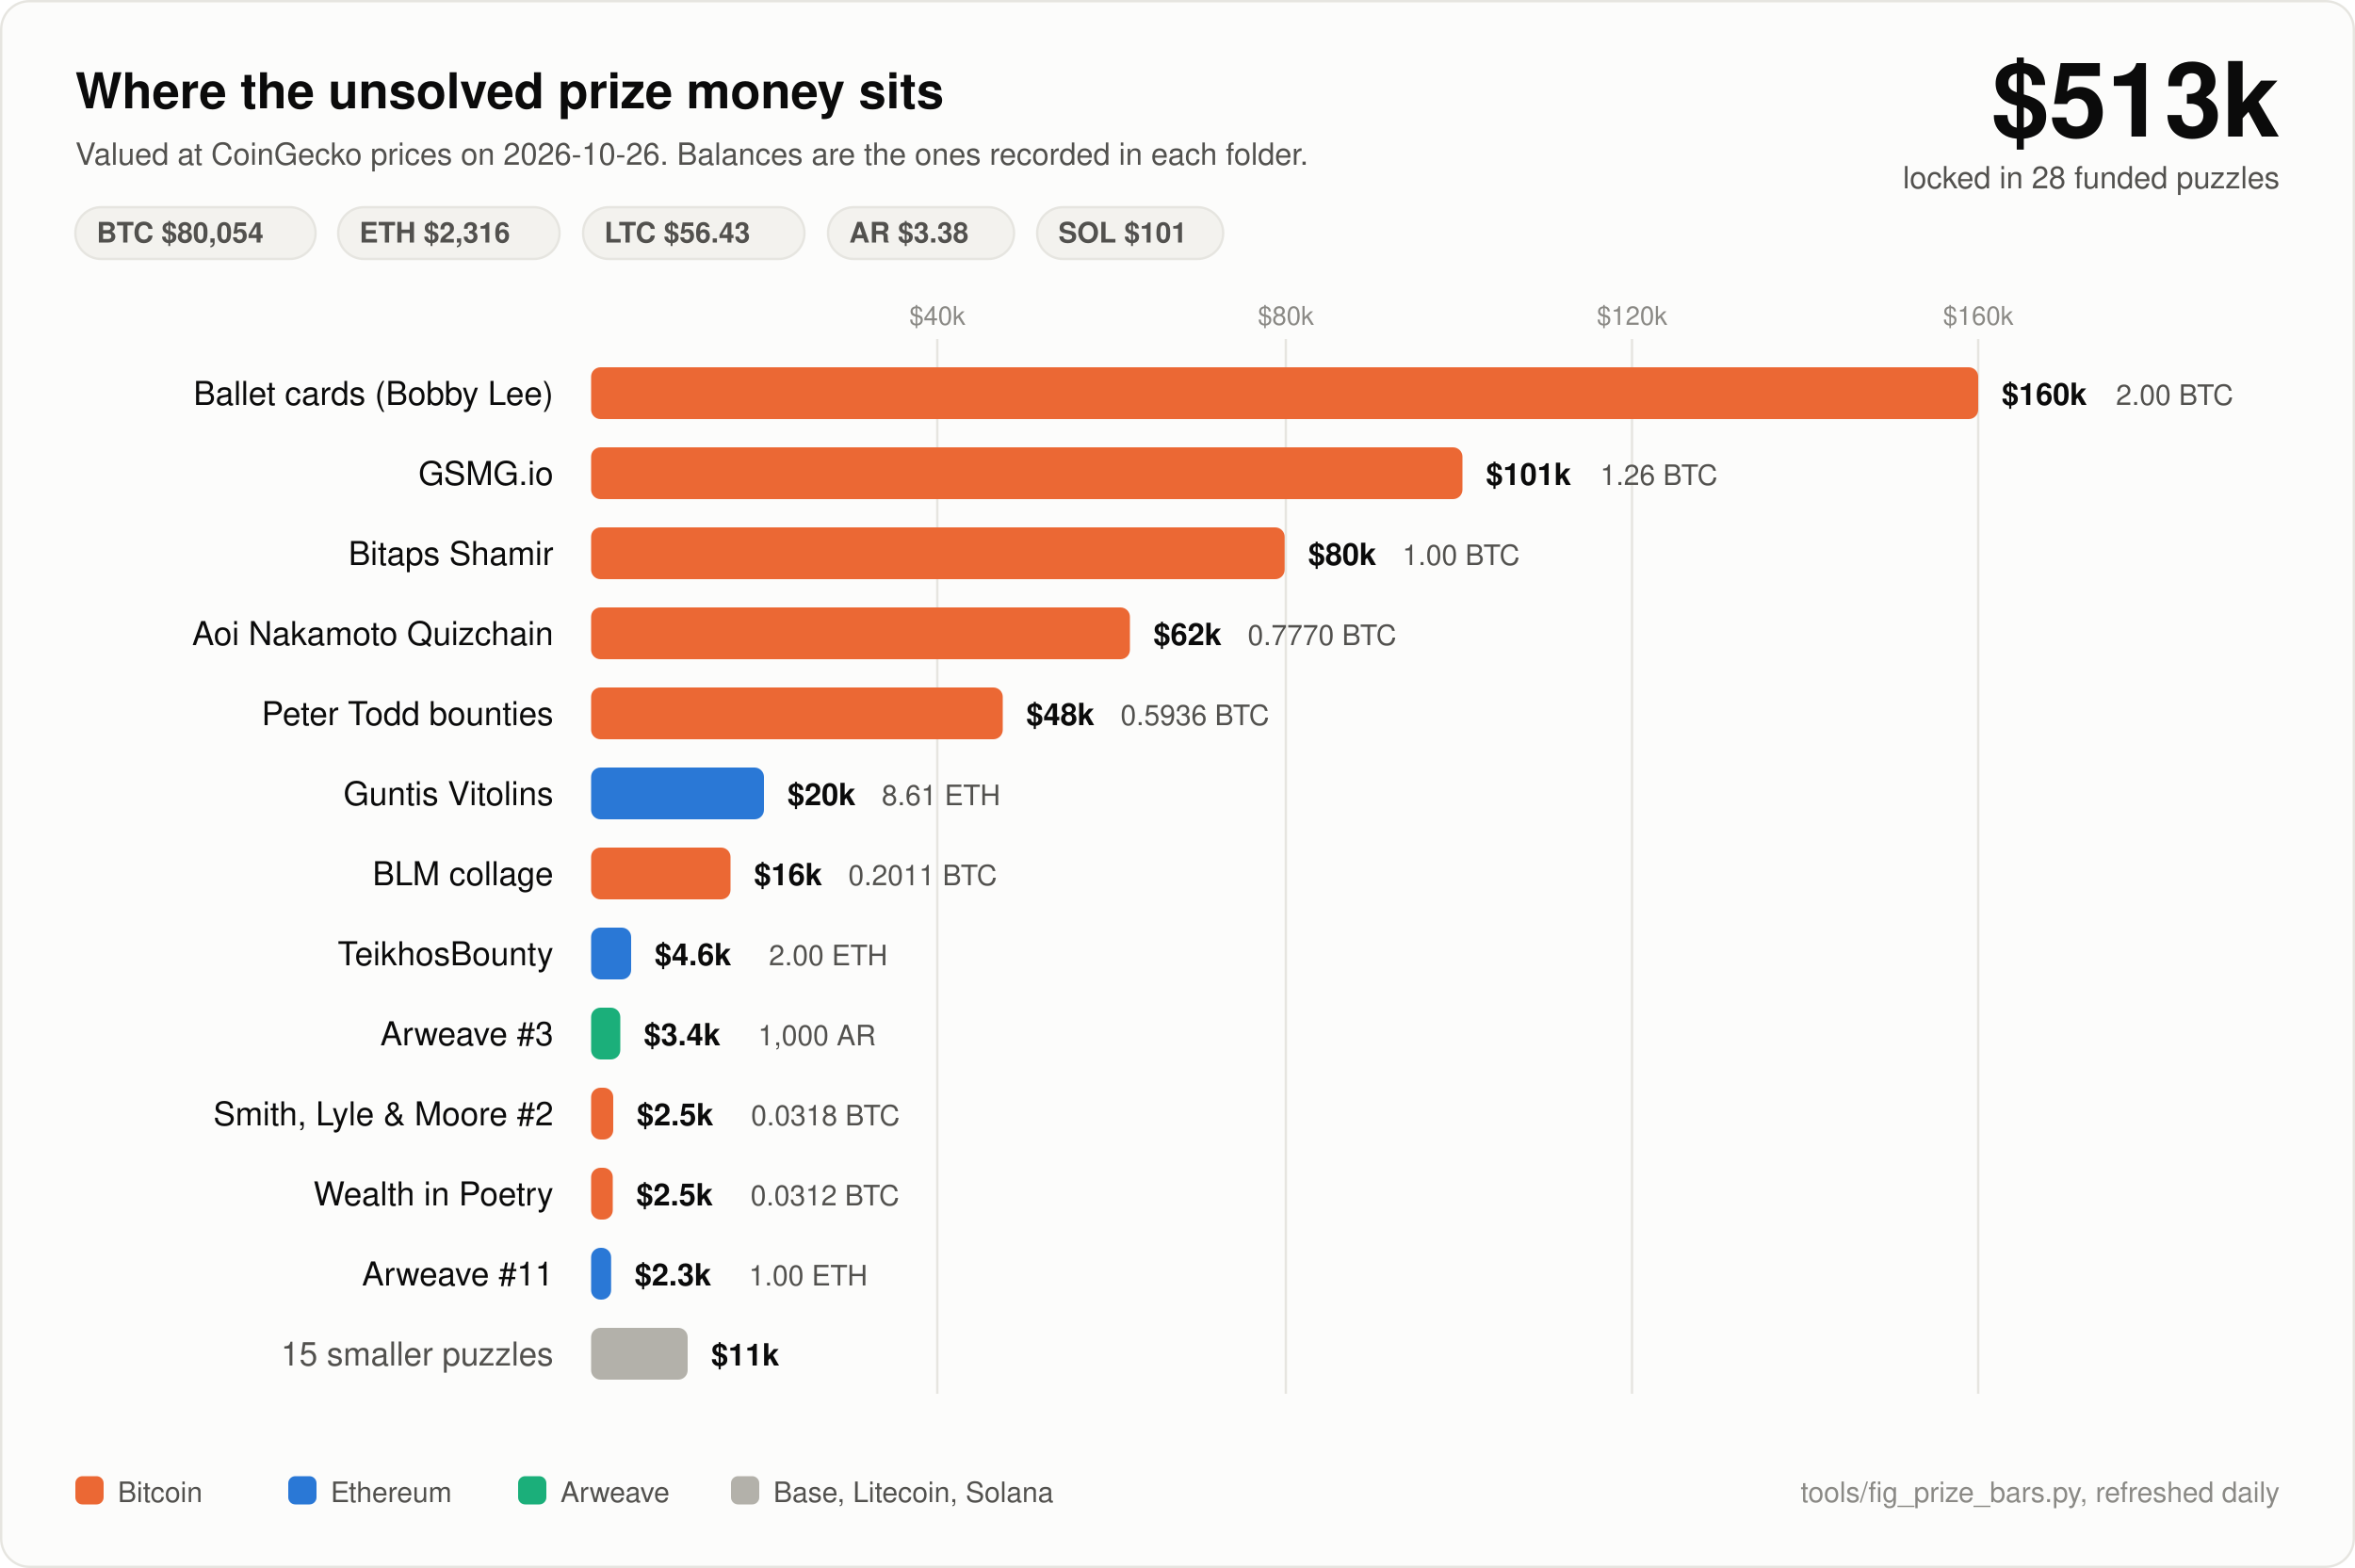
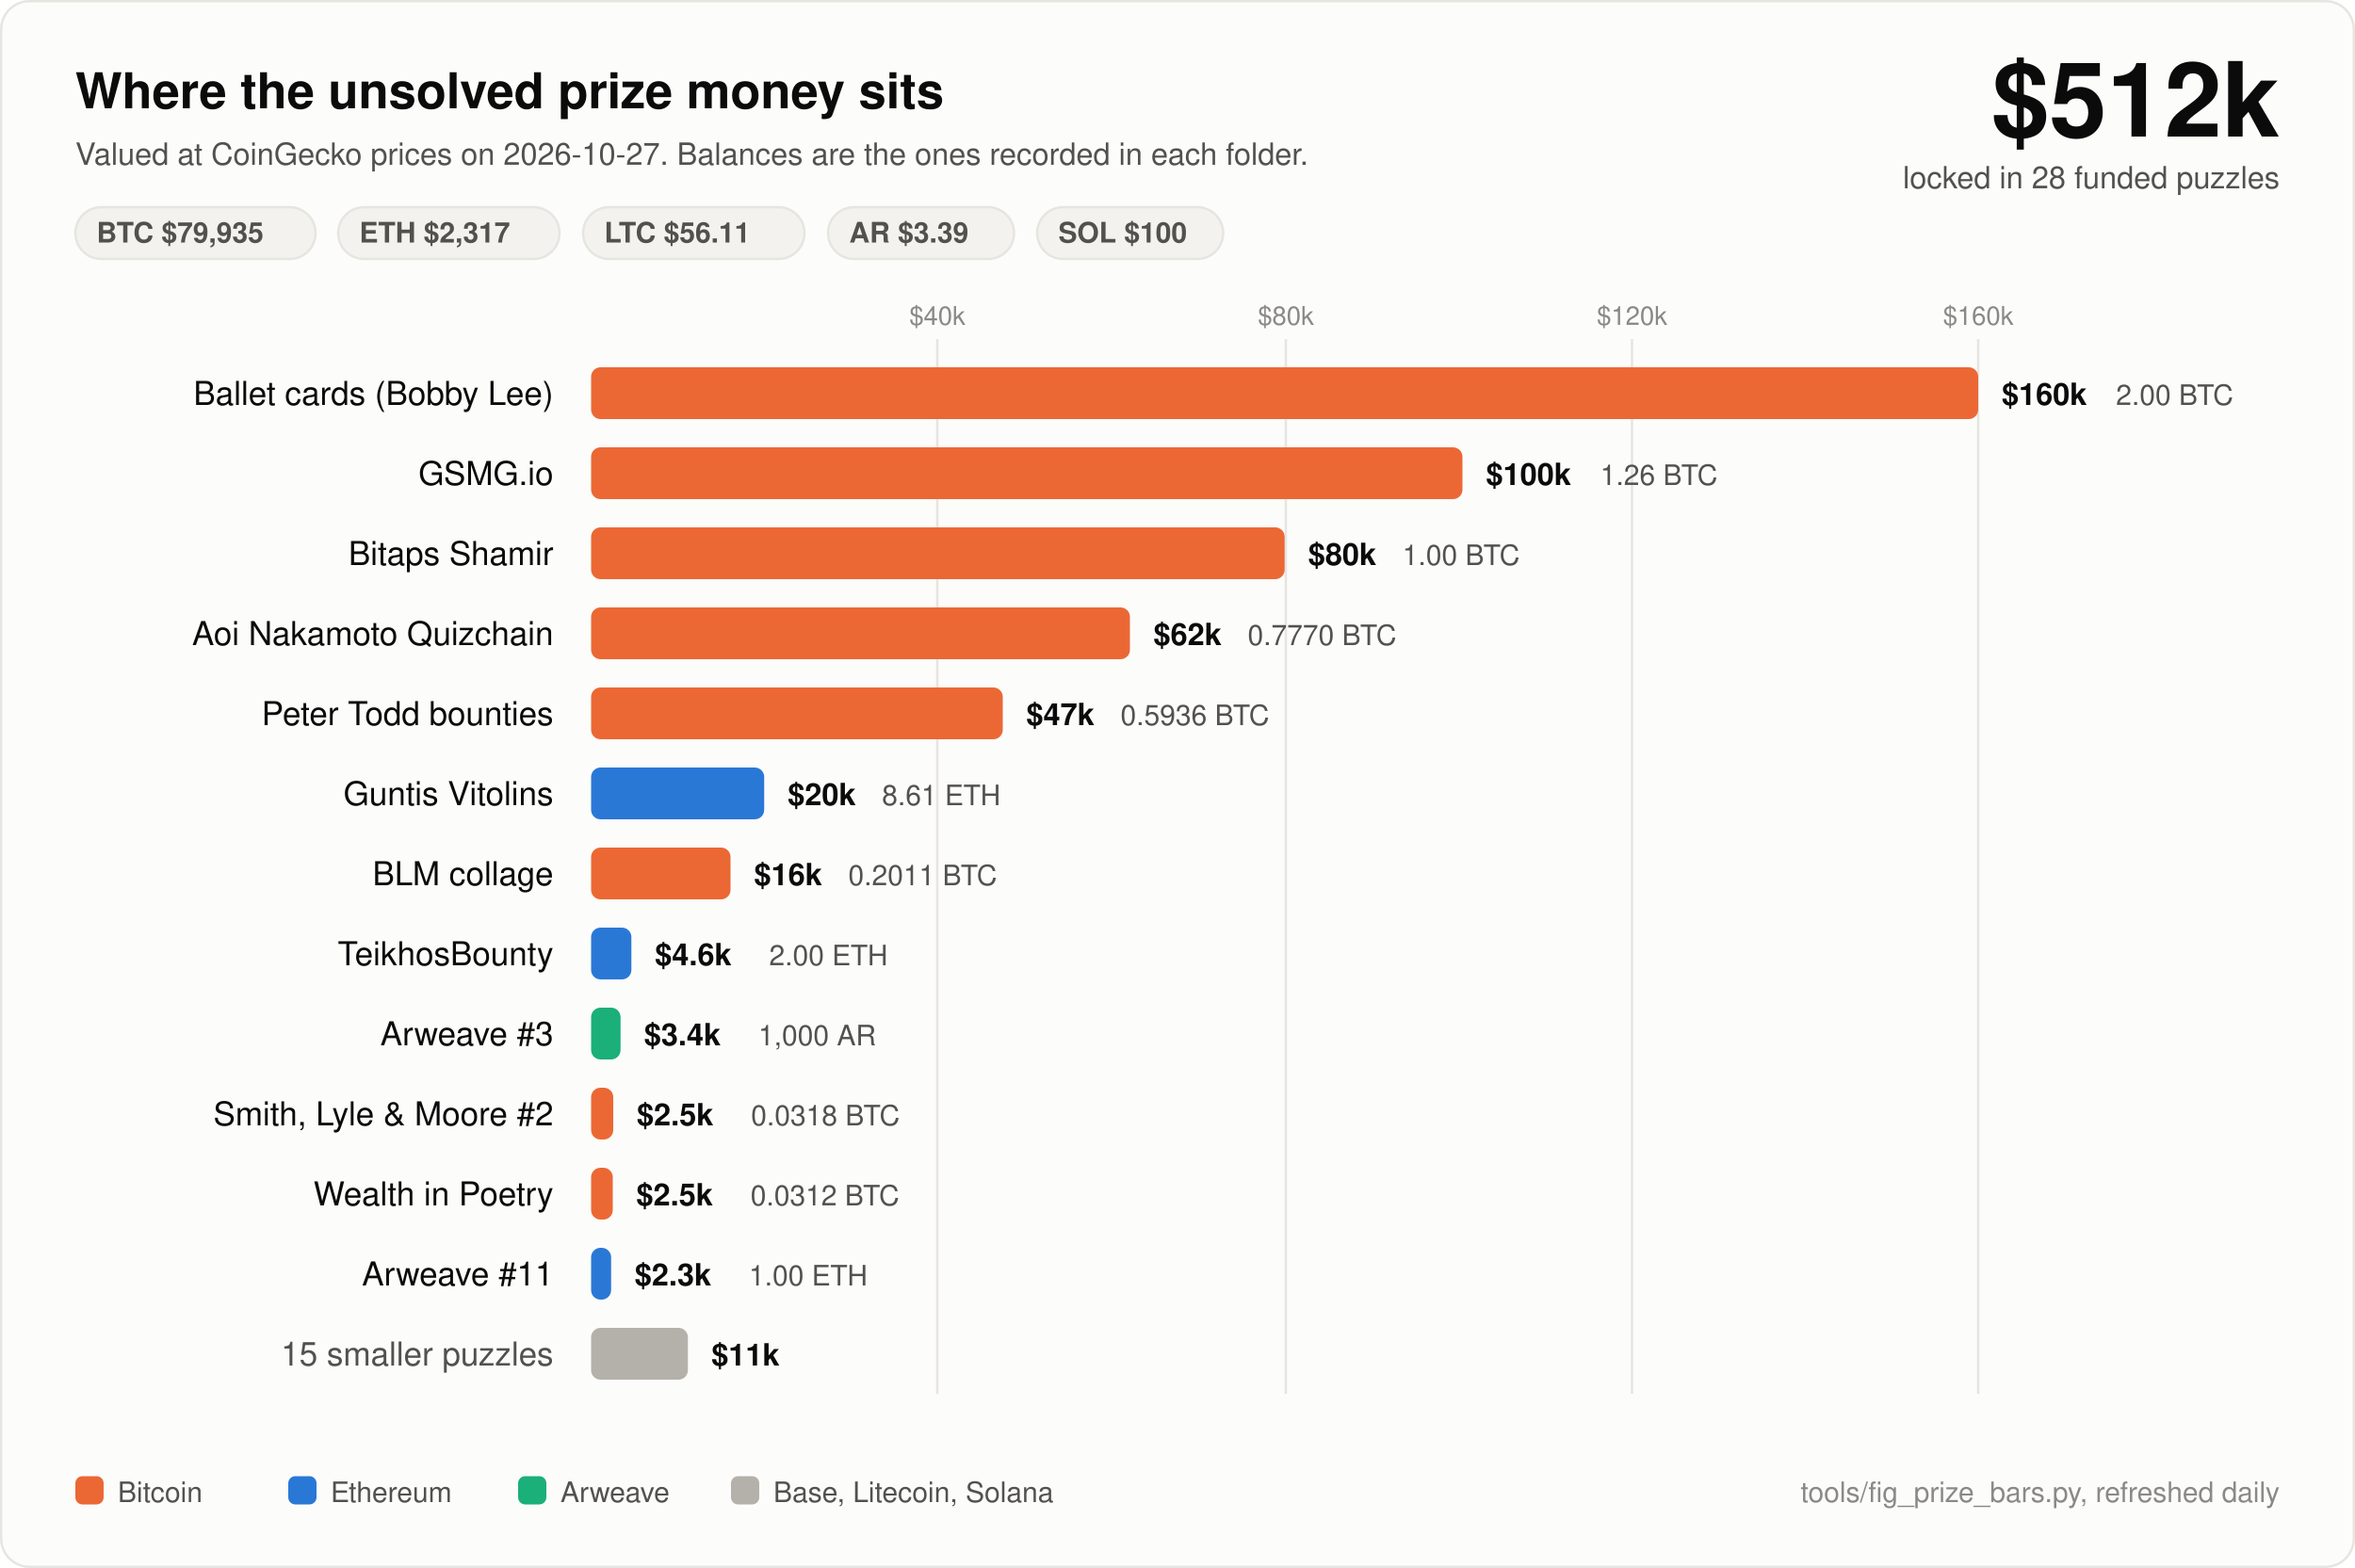
<svg xmlns="http://www.w3.org/2000/svg" width="1000" height="666" viewBox="0 0 1000 666" font-family="ui-sans-serif, -apple-system, Segoe UI, Helvetica, Arial, sans-serif">
  <rect x="0.5" y="0.5" width="999" height="665" rx="12" fill="#fcfcfb" stroke="#e6e5e0" />
  <text x="32" y="46" fill="#0b0b0b" font-size="21" font-weight="700">Where the unsolved prize money sits</text>
-   <text x="32" y="70" fill="#52514e" font-size="13">Valued at CoinGecko prices on 2026-10-26. Balances are the ones recorded in each folder.</text>
-   <text x="968" y="58" fill="#0b0b0b" font-size="44" font-weight="700" text-anchor="end">$513k</text>
+   <text x="32" y="70" fill="#52514e" font-size="13">Valued at CoinGecko prices on 2026-10-27. Balances are the ones recorded in each folder.</text>
+   <text x="968" y="58" fill="#0b0b0b" font-size="44" font-weight="700" text-anchor="end">$512k</text>
  <text x="968" y="80" fill="#52514e" font-size="13" text-anchor="end">locked in 28 funded puzzles</text>
  <rect x="32" y="88" width="102" height="22" rx="11" fill="#f3f2ee" stroke="#e6e5e0" />
-   <text x="41" y="103" fill="#52514e" font-size="12" font-weight="600">BTC $80,054</text>
+   <text x="41" y="103" fill="#52514e" font-size="12" font-weight="600">BTC $79,935</text>
  <rect x="143.6" y="88" width="94" height="22" rx="11" fill="#f3f2ee" stroke="#e6e5e0" />
-   <text x="152.6" y="103" fill="#52514e" font-size="12" font-weight="600">ETH $2,316</text>
+   <text x="152.6" y="103" fill="#52514e" font-size="12" font-weight="600">ETH $2,317</text>
  <rect x="247.6" y="88" width="94" height="22" rx="11" fill="#f3f2ee" stroke="#e6e5e0" />
-   <text x="256.6" y="103" fill="#52514e" font-size="12" font-weight="600">LTC $56.43</text>
+   <text x="256.6" y="103" fill="#52514e" font-size="12" font-weight="600">LTC $56.11</text>
  <rect x="351.6" y="88" width="79" height="22" rx="11" fill="#f3f2ee" stroke="#e6e5e0" />
-   <text x="360.6" y="103" fill="#52514e" font-size="12" font-weight="600">AR $3.38</text>
+   <text x="360.6" y="103" fill="#52514e" font-size="12" font-weight="600">AR $3.39</text>
  <rect x="440.4" y="88" width="79" height="22" rx="11" fill="#f3f2ee" stroke="#e6e5e0" />
-   <text x="449.4" y="103" fill="#52514e" font-size="12" font-weight="600">SOL $101</text>
+   <text x="449.4" y="103" fill="#52514e" font-size="12" font-weight="600">SOL $100</text>
  <line x1="398" y1="144" x2="398" y2="592" stroke="#e6e5e0" stroke-width="1" />
  <text x="398" y="138" fill="#8a8985" font-size="11" text-anchor="middle">$40k</text>
  <line x1="546" y1="144" x2="546" y2="592" stroke="#e6e5e0" stroke-width="1" />
  <text x="546" y="138" fill="#8a8985" font-size="11" text-anchor="middle">$80k</text>
  <line x1="693" y1="144" x2="693" y2="592" stroke="#e6e5e0" stroke-width="1" />
  <text x="693" y="138" fill="#8a8985" font-size="11" text-anchor="middle">$120k</text>
  <line x1="840" y1="144" x2="840" y2="592" stroke="#e6e5e0" stroke-width="1" />
  <text x="840" y="138" fill="#8a8985" font-size="11" text-anchor="middle">$160k</text>
  <text x="235" y="172" fill="#0b0b0b" font-size="14" text-anchor="end">Ballet cards (Bobby Lee)</text>
  <rect x="251" y="156" width="589.0" height="22" rx="4" fill="#eb6834" />
  <text x="850.0" y="172" fill="#0b0b0b" font-size="13" font-weight="600">$160k</text>
  <text x="898.5" y="172" fill="#52514e" font-size="12">2.00 BTC</text>
  <text x="235" y="206" fill="#0b0b0b" font-size="14" text-anchor="end">GSMG.io</text>
  <rect x="251" y="190" width="370.0" height="22" rx="4" fill="#eb6834" />
-   <text x="631.0" y="206" fill="#0b0b0b" font-size="13" font-weight="600">$101k</text>
+   <text x="631.0" y="206" fill="#0b0b0b" font-size="13" font-weight="600">$100k</text>
  <text x="679.5" y="206" fill="#52514e" font-size="12">1.26 BTC</text>
  <text x="235" y="240" fill="#0b0b0b" font-size="14" text-anchor="end">Bitaps Shamir</text>
  <rect x="251" y="224" width="294.5" height="22" rx="4" fill="#eb6834" />
  <text x="555.5" y="240" fill="#0b0b0b" font-size="13" font-weight="600">$80k</text>
  <text x="595.5" y="240" fill="#52514e" font-size="12">1.00 BTC</text>
  <text x="235" y="274" fill="#0b0b0b" font-size="14" text-anchor="end">Aoi Nakamoto Quizchain</text>
  <rect x="251" y="258" width="228.8" height="22" rx="4" fill="#eb6834" />
  <text x="489.8" y="274" fill="#0b0b0b" font-size="13" font-weight="600">$62k</text>
  <text x="529.8" y="274" fill="#52514e" font-size="12">0.7770 BTC</text>
  <text x="235" y="308" fill="#0b0b0b" font-size="14" text-anchor="end">Peter Todd bounties</text>
  <rect x="251" y="292" width="174.8" height="22" rx="4" fill="#eb6834" />
-   <text x="435.8" y="308" fill="#0b0b0b" font-size="13" font-weight="600">$48k</text>
+   <text x="435.8" y="308" fill="#0b0b0b" font-size="13" font-weight="600">$47k</text>
  <text x="475.8" y="308" fill="#52514e" font-size="12">0.5936 BTC</text>
  <text x="235" y="342" fill="#0b0b0b" font-size="14" text-anchor="end">Guntis Vitolins</text>
-   <rect x="251" y="326" width="73.4" height="22" rx="4" fill="#2a78d6" />
-   <text x="334.4" y="342" fill="#0b0b0b" font-size="13" font-weight="600">$20k</text>
-   <text x="374.4" y="342" fill="#52514e" font-size="12">8.61 ETH</text>
+   <rect x="251" y="326" width="73.5" height="22" rx="4" fill="#2a78d6" />
+   <text x="334.5" y="342" fill="#0b0b0b" font-size="13" font-weight="600">$20k</text>
+   <text x="374.5" y="342" fill="#52514e" font-size="12">8.61 ETH</text>
  <text x="235" y="376" fill="#0b0b0b" font-size="14" text-anchor="end">BLM collage</text>
  <rect x="251" y="360" width="59.2" height="22" rx="4" fill="#eb6834" />
  <text x="320.2" y="376" fill="#0b0b0b" font-size="13" font-weight="600">$16k</text>
  <text x="360.2" y="376" fill="#52514e" font-size="12">0.2011 BTC</text>
  <text x="235" y="410" fill="#0b0b0b" font-size="14" text-anchor="end">TeikhosBounty</text>
-   <rect x="251" y="394" width="17.0" height="22" rx="4" fill="#2a78d6" />
-   <text x="278.0" y="410" fill="#0b0b0b" font-size="13" font-weight="600">$4.6k</text>
-   <text x="326.5" y="410" fill="#52514e" font-size="12">2.00 ETH</text>
+   <rect x="251" y="394" width="17.1" height="22" rx="4" fill="#2a78d6" />
+   <text x="278.1" y="410" fill="#0b0b0b" font-size="13" font-weight="600">$4.6k</text>
+   <text x="326.6" y="410" fill="#52514e" font-size="12">2.00 ETH</text>
  <text x="235" y="444" fill="#0b0b0b" font-size="14" text-anchor="end">Arweave #3</text>
-   <rect x="251" y="428" width="12.4" height="22" rx="4" fill="#1baf7a" />
-   <text x="273.4" y="444" fill="#0b0b0b" font-size="13" font-weight="600">$3.4k</text>
-   <text x="321.9" y="444" fill="#52514e" font-size="12">1,000 AR</text>
+   <rect x="251" y="428" width="12.5" height="22" rx="4" fill="#1baf7a" />
+   <text x="273.5" y="444" fill="#0b0b0b" font-size="13" font-weight="600">$3.4k</text>
+   <text x="322.0" y="444" fill="#52514e" font-size="12">1,000 AR</text>
  <text x="235" y="478" fill="#0b0b0b" font-size="14" text-anchor="end">Smith, Lyle &amp; Moore #2</text>
  <rect x="251" y="462" width="9.4" height="22" rx="4" fill="#eb6834" />
  <text x="270.4" y="478" fill="#0b0b0b" font-size="13" font-weight="600">$2.5k</text>
  <text x="318.9" y="478" fill="#52514e" font-size="12">0.0318 BTC</text>
  <text x="235" y="512" fill="#0b0b0b" font-size="14" text-anchor="end">Wealth in Poetry</text>
  <rect x="251" y="496" width="9.2" height="22" rx="4" fill="#eb6834" />
  <text x="270.2" y="512" fill="#0b0b0b" font-size="13" font-weight="600">$2.5k</text>
  <text x="318.7" y="512" fill="#52514e" font-size="12">0.0312 BTC</text>
  <text x="235" y="546" fill="#0b0b0b" font-size="14" text-anchor="end">Arweave #11</text>
  <rect x="251" y="530" width="8.5" height="22" rx="4" fill="#2a78d6" />
  <text x="269.5" y="546" fill="#0b0b0b" font-size="13" font-weight="600">$2.3k</text>
  <text x="318.0" y="546" fill="#52514e" font-size="12">1.00 ETH</text>
  <text x="235" y="580" fill="#52514e" font-size="14" text-anchor="end">15 smaller puzzles</text>
-   <rect x="251" y="564" width="41.0" height="22" rx="4" fill="#b3b1aa" />
-   <text x="302.0" y="580" fill="#0b0b0b" font-size="13" font-weight="600">$11k</text>
+   <rect x="251" y="564" width="41.1" height="22" rx="4" fill="#b3b1aa" />
+   <text x="302.1" y="580" fill="#0b0b0b" font-size="13" font-weight="600">$11k</text>
  <rect x="32" y="627" width="12" height="12" rx="3" fill="#eb6834" />
  <text x="50" y="638" fill="#52514e" font-size="12">Bitcoin</text>
  <rect x="122.4" y="627" width="12" height="12" rx="3" fill="#2a78d6" />
  <text x="140.4" y="638" fill="#52514e" font-size="12">Ethereum</text>
  <rect x="220.0" y="627" width="12" height="12" rx="3" fill="#1baf7a" />
  <text x="238.0" y="638" fill="#52514e" font-size="12">Arweave</text>
  <rect x="310.4" y="627" width="12" height="12" rx="3" fill="#b3b1aa" />
  <text x="328.4" y="638" fill="#52514e" font-size="12">Base, Litecoin, Solana</text>
  <text x="968" y="638" fill="#8a8985" font-size="12" text-anchor="end">tools/fig_prize_bars.py, refreshed daily</text>
</svg>
